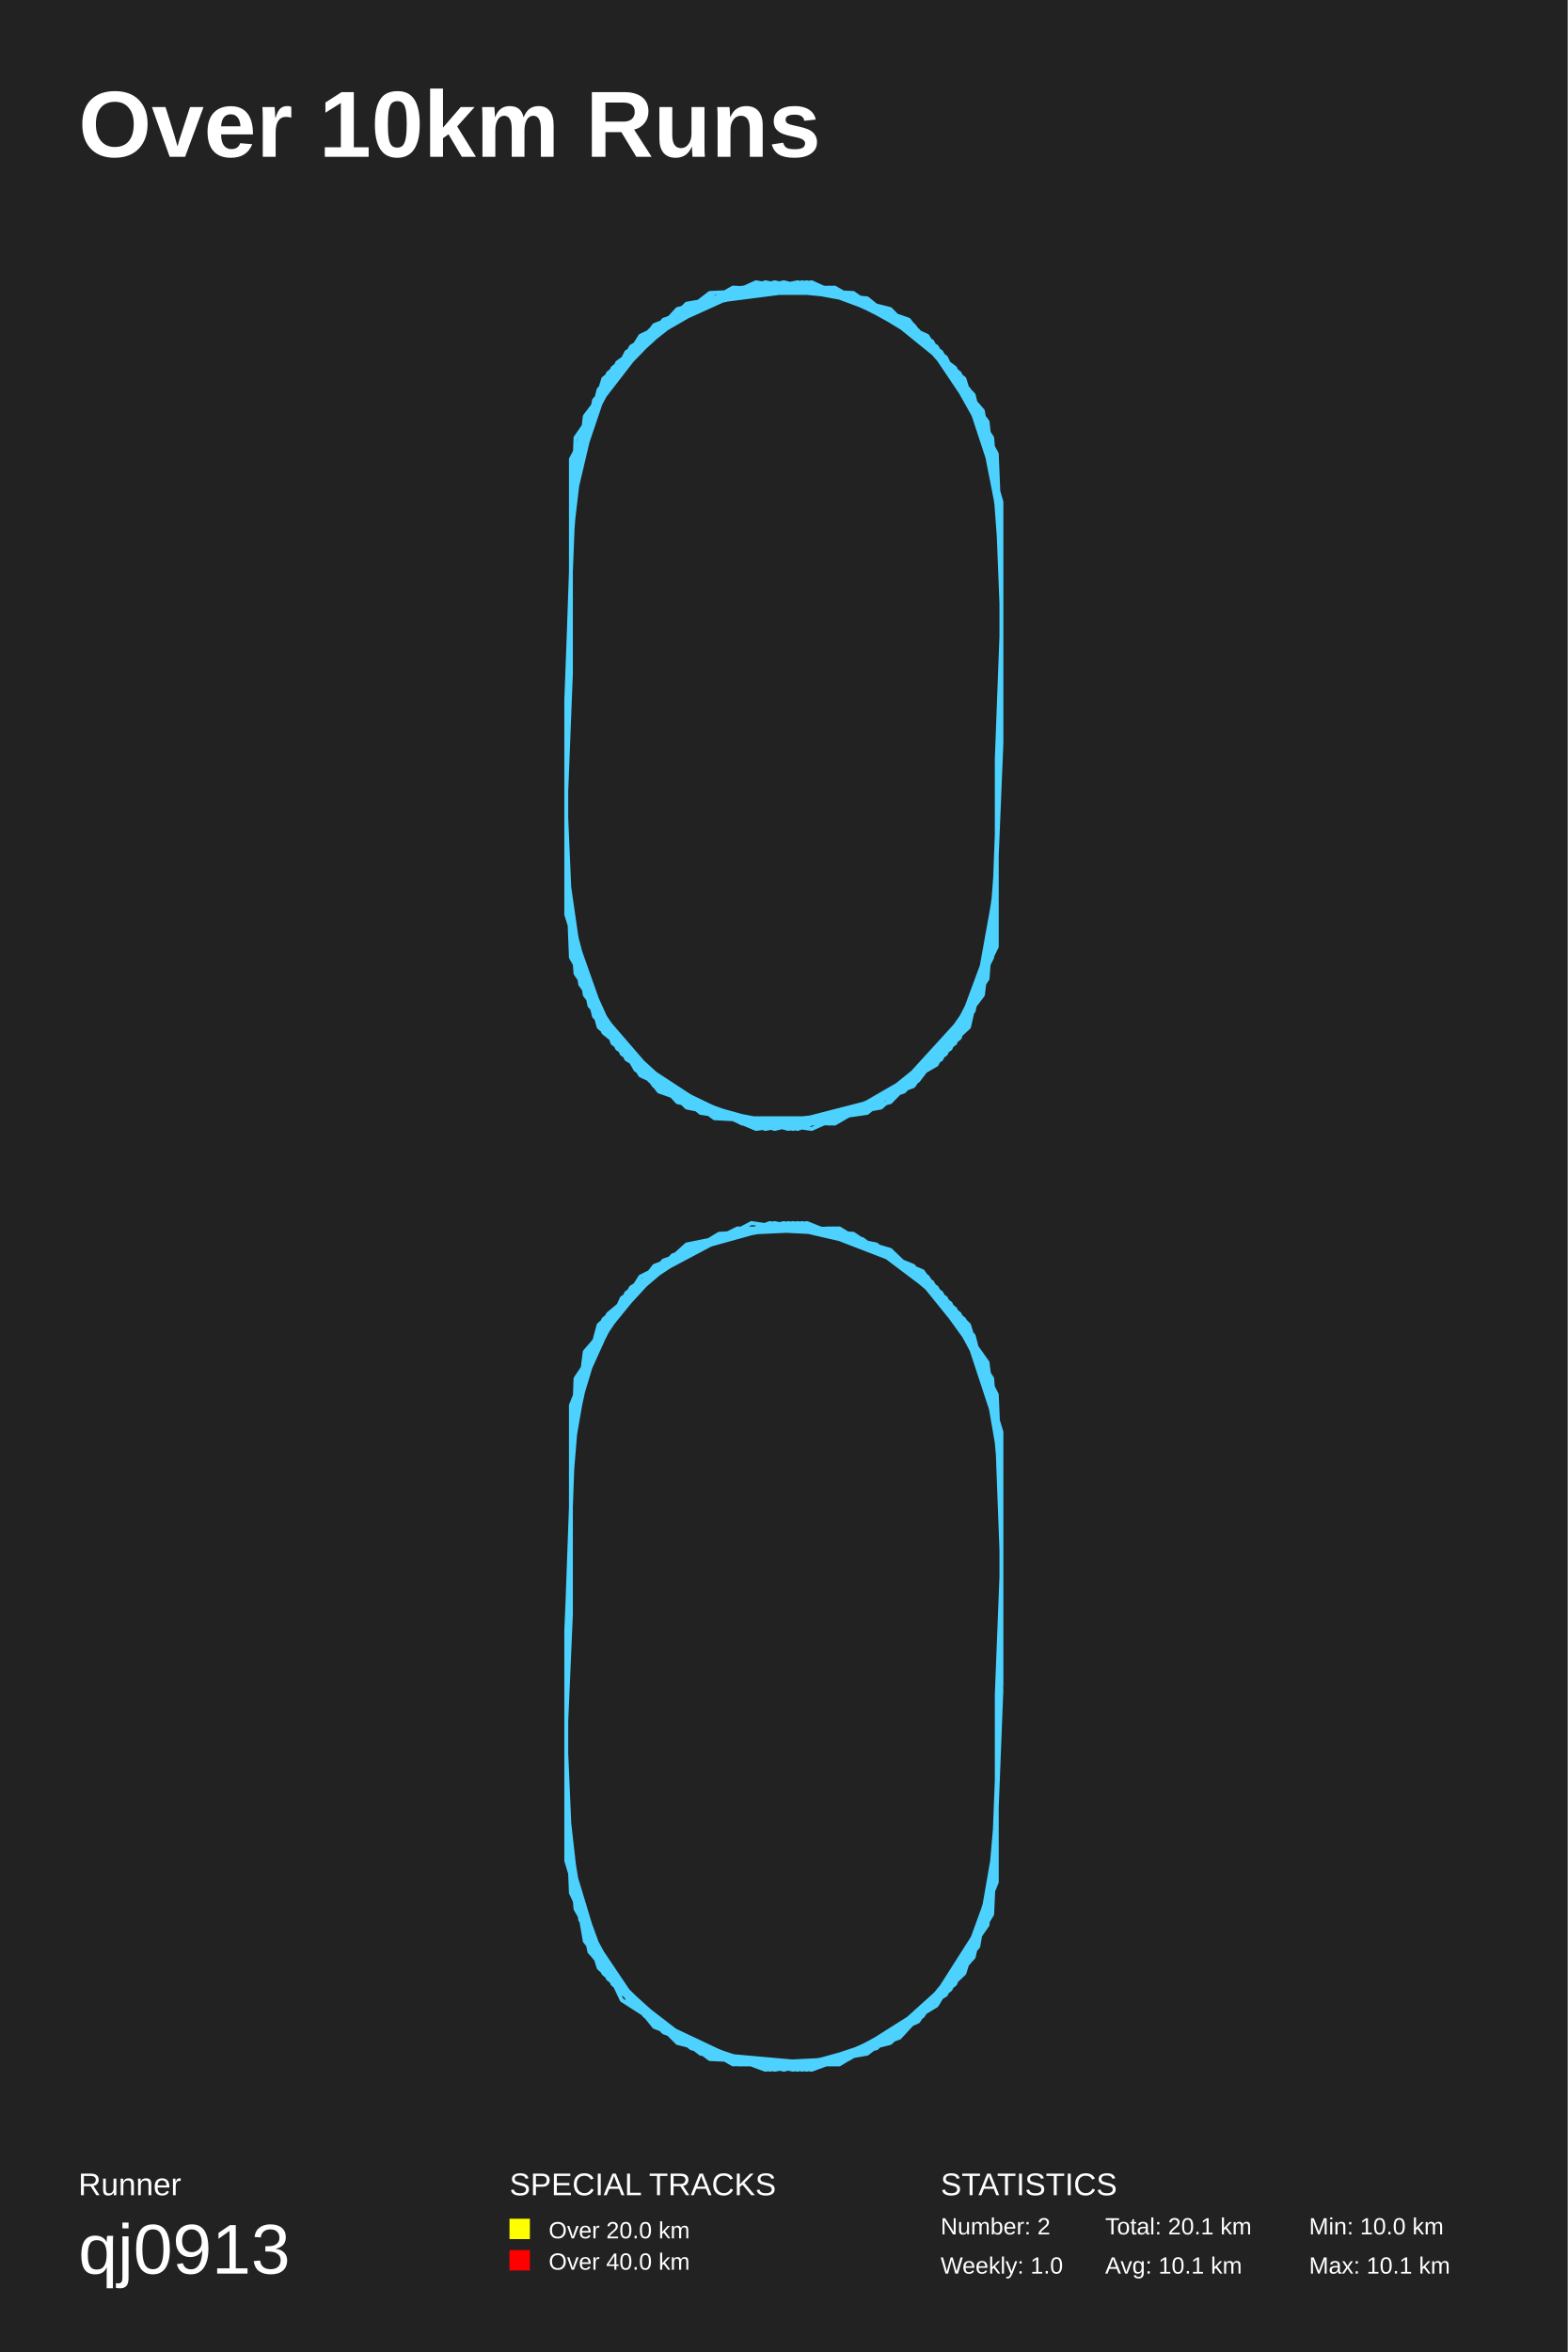
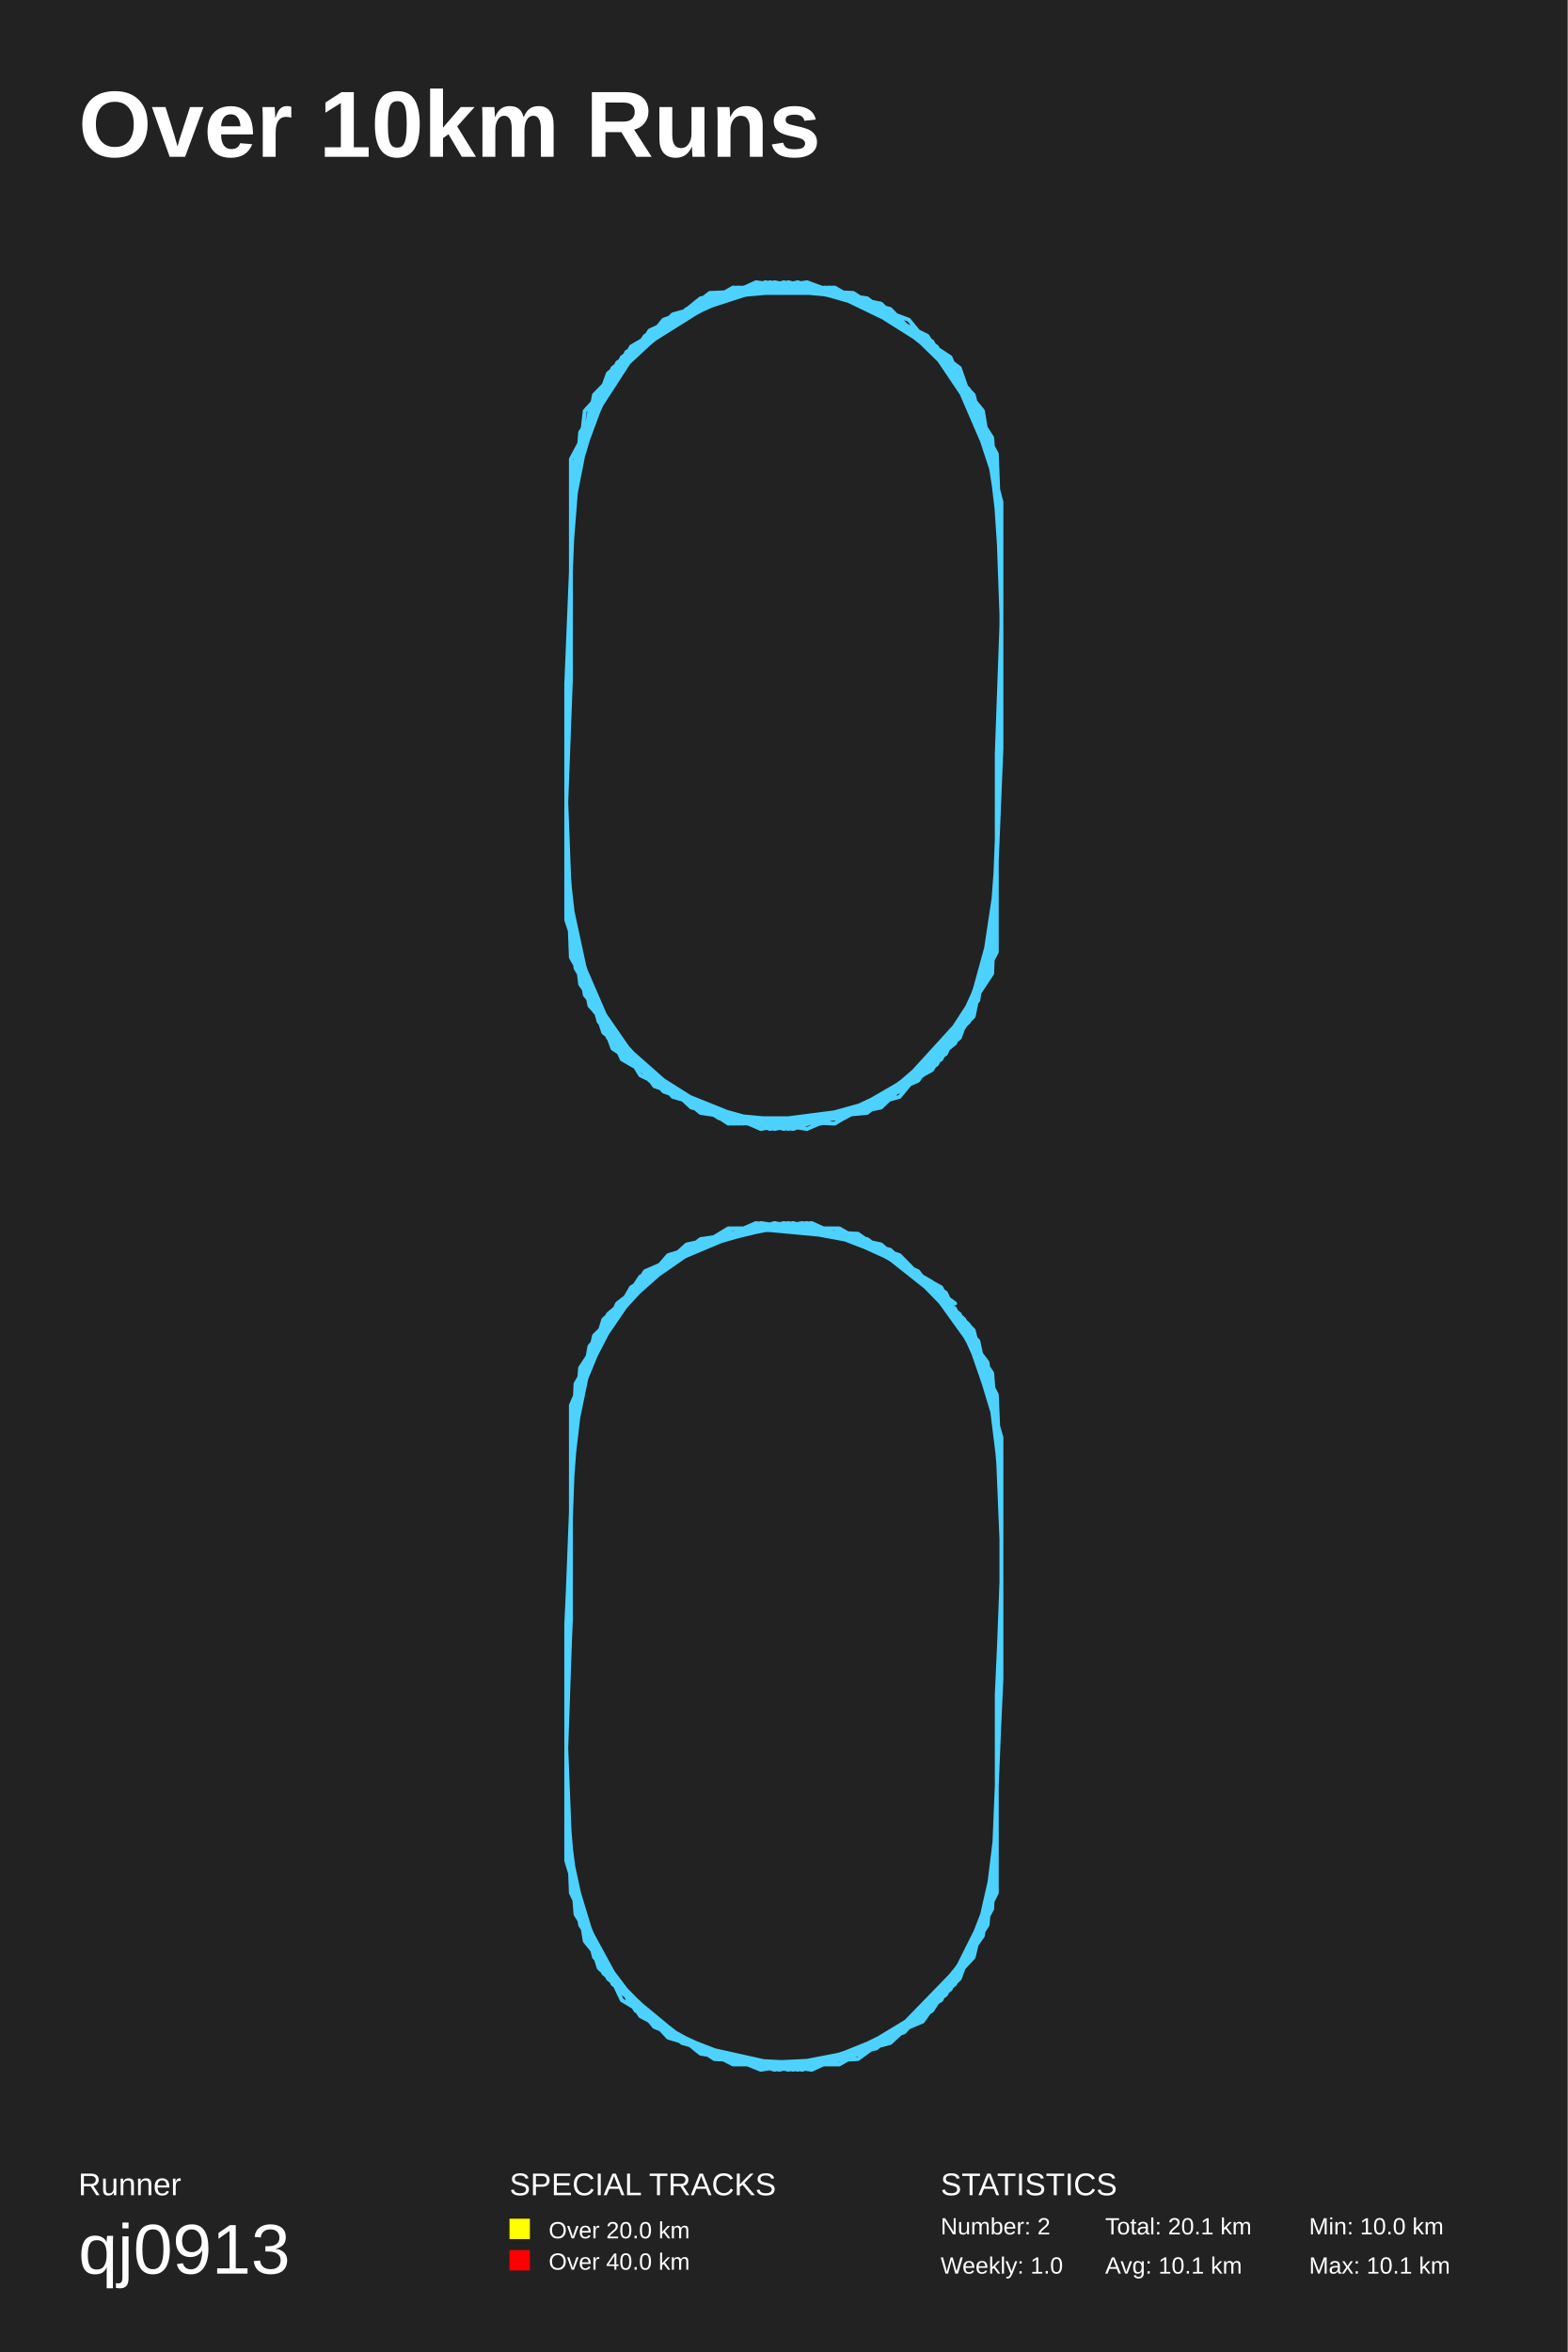
<svg xmlns="http://www.w3.org/2000/svg" baseProfile="full" height="300mm" version="1.1" viewBox="0,0,200,300" width="200mm">
  <defs />
  <rect fill="#222222" height="300" width="200" x="0" y="0" />
  <text fill="#FFFFFF" style="font-size:12px; font-family:Arial; font-weight:bold;" x="10" y="20">Over 10km Runs</text>
  <text fill="#FFFFFF" style="font-size:4px; font-family:Arial" x="10" y="280">Runner</text>
  <text fill="#FFFFFF" style="font-size:9px; font-family:Arial" x="10" y="290">qj0913</text>
  <text fill="#FFFFFF" style="font-size:4px; font-family:Arial" x="65" y="280">SPECIAL TRACKS</text>
  <rect fill="yellow" height="2.6" width="2.6" x="65" y="283" />
  <text fill="#FFFFFF" style="font-size:3px; font-family:Arial" x="70" y="285.5">Over 20.0 km</text>
  <rect fill="red" height="2.6" width="2.6" x="65" y="287" />
  <text fill="#FFFFFF" style="font-size:3px; font-family:Arial" x="70" y="289.5">Over 40.0 km</text>
  <text fill="#FFFFFF" style="font-size:4px; font-family:Arial" x="120" y="280">STATISTICS</text>
  <text fill="#FFFFFF" style="font-size:3px; font-family:Arial" x="120" y="285">Number: 2</text>
  <text fill="#FFFFFF" style="font-size:3px; font-family:Arial" x="120" y="290">Weekly: 1.0</text>
  <text fill="#FFFFFF" style="font-size:3px; font-family:Arial" x="141" y="285">Total: 20.1 km</text>
  <text fill="#FFFFFF" style="font-size:3px; font-family:Arial" x="141" y="290">Avg: 10.1 km</text>
  <text fill="#FFFFFF" style="font-size:3px; font-family:Arial" x="167" y="285">Min: 10.0 km</text>
  <text fill="#FFFFFF" style="font-size:3px; font-family:Arial" x="167" y="290">Max: 10.1 km</text>
-   <polyline fill="none" opacity="1" points="82.873,137.848 97.638,144.0 113.583,139.899 124.804,127.595 127.166,113.241 127.166,99.57 127.757,85.899 127.757,69.494 126.576,55.823 118.308,43.519 106.496,36.684 91.141,37.367 78.149,46.937 72.834,62.658 72.834,77.013 72.243,92.051 72.243,107.089 72.834,122.127 81.102,136.481 94.685,143.316 110.04,141.949 121.851,133.063 127.166,120.076 127.166,105.038 127.757,91.367 127.757,77.013 127.166,61.975 123.623,49.671 113.583,39.418 100,36.0 85.826,40.101 76.377,49.671 72.834,63.342 72.834,77.013 72.243,90.684 72.243,104.355 72.834,118.025 78.149,133.063 91.141,142.633 104.134,143.316 117.127,137.848 125.395,126.912 127.166,111.874 127.166,96.836 127.757,82.481 127.757,67.443 125.395,53.089 115.945,40.785 101.772,36.0 87.007,39.418 76.377,49.671 72.834,64.709 72.834,79.747 72.243,93.418 72.243,109.823 74.015,125.544 83.464,138.532 96.457,144.0 110.04,141.949 120.67,134.43 127.166,120.076 127.166,105.722 127.757,90.684 127.757,76.329 127.166,60.608 122.442,47.62 110.63,38.051 95.866,36.684 82.873,42.152 74.605,53.772 72.834,68.81 72.834,83.848 72.243,99.57 72.243,114.608 76.377,130.329 87.598,140.582 100.591,144.0 113.583,140.582 123.623,130.329 127.166,115.291 127.166,101.62 127.757,86.582 127.757,72.228 127.166,57.874 120.079,44.886 108.268,37.367 92.913,37.367 79.921,44.886 73.424,57.874 72.834,72.912 72.243,90 72.243,104.355 72.834,120.076 78.739,133.747 92.323,142.633 105.906,143.316 120.079,135.114 126.576,122.127 127.166,106.405 127.757,91.367 127.757,76.329 127.166,60.608 121.851,46.937 110.04,38.051 95.866,36.684 82.283,42.835 74.015,55.139 72.834,68.81 72.834,84.532 72.243,100.253 72.243,115.975 76.377,131.013 89.37,141.949 103.543,144.0 115.945,138.532 124.804,127.595 127.166,111.874 127.166,97.519 127.757,81.798 127.757,67.443 125.395,52.405 115.355,40.785 101.772,36.0 88.189,38.734 76.377,49.671 72.834,63.342 72.834,77.696 72.243,92.734 72.243,108.456 73.424,123.494 81.692,137.165 96.457,144.0 110.63,141.949 122.442,132.38 127.166,117.342 127.166,101.62 127.757,86.582 127.757,72.228 126.576,56.506 119.489,44.203 105.906,36.684 91.141,37.367 78.739,46.253 72.834,60.608 72.834,75.646 72.243,91.367 72.243,105.722 72.834,120.076 79.33,134.43 92.323,142.633 106.496,143.316 119.489,135.798 126.576,122.127 127.166,107.089 127.757,92.051 127.757,77.013 127.166,61.975 123.032,48.304 111.221,38.734 97.638,36.0 83.464,41.468 74.605,53.089 72.834,68.127 72.834,83.165 72.243,98.203 72.243,113.241 75.196,127.595 85.826,139.899 100.591,144.0 115.355,139.215 124.213,128.962 127.166,112.557 127.166,96.836 127.757,82.481 127.757,67.443 124.804,52.405 115.945,40.785 102.362,36.0 87.598,39.418 76.377,49.671 72.834,64.709 72.834,79.747 72.243,95.469 72.243,110.507 74.015,125.544 82.873,137.848 95.866,143.316 109.449,141.949 121.851,133.063 127.166,119.393 127.166,104.355 127.757,89.317 127.757,74.279 127.166,59.241 120.67,45.57 108.859,37.367 94.685,36.684 81.692,42.835 74.015,55.139 72.834,70.177 72.834,84.532 72.243,100.253 72.243,115.291 75.787,129.646 87.598,141.266 101.181,144.0 115.355,139.215 125.395,126.912 127.166,112.557 127.166,96.836 127.757,81.114 127.757,65.393 124.213,50.355 113.583,39.418 100,36.0 86.417,39.418 75.787,51.038 72.834,66.076 72.834,81.798 72.243,96.836 72.243,111.19 74.605,126.912 84.055,139.215 97.638,144.0 112.402,141.266 123.623,131.013 127.166,115.291 127.166,98.886 127.757,84.532 127.757,68.81 125.395,52.405 115.945,41.468 102.953,36.0 88.189,38.734 77.558,47.62 72.834,63.342 72.834,78.38 72.243,92.734 72.243,108.456 73.424,124.177 82.283,137.165 95.275,143.316 109.449,141.949 121.261,133.747 127.166,120.076 127.166,103.671 127.757,88.633 127.757,73.595 127.166,58.557 120.079,44.886 107.677,37.367 93.504,36.684 80.511,44.203 72.834,58.557 72.834,73.595 72.243,89.317 72.243,105.038 72.834,121.443 79.921,135.114 92.913,142.633 107.677,142.633 120.079,135.114 127.166,120.76 127.166,103.671 127.757,88.633 127.757,72.228 126.576,56.506 118.308,42.835 104.725,36.684 88.779,38.734 76.968,48.304 72.834,61.975 72.834,77.696 72.243,92.734 72.243,108.456 73.424,123.494 81.692,137.165 95.275,143.316 110.04,141.949 121.261,133.747 127.166,120.076 127.166,104.355 127.757,88.633 127.757,72.912 126.576,57.19 118.898,43.519 105.315,36.684 90.551,37.367 78.149,46.937 72.834,61.291 72.834,75.646 72.243,90.684 72.243,106.405 72.834,122.127 81.102,136.481 95.275,143.316 110.04,141.949 121.851,132.38 127.166,118.025 127.166,102.988 127.757,86.582 127.757,69.494 125.985,53.772 116.536,41.468 101.772,36.0 87.007,39.418 76.377,50.355 72.834,65.393 72.834,81.798 72.243,96.836 72.243,112.557 75.196,128.279 86.417,140.582 101.772,144.0 116.536,138.532 125.985,124.861 127.166,109.139 127.757,93.418 127.757,76.329 127.166,61.975 122.442,47.62 111.221,38.734 96.457,36.0 82.873,42.152 73.424,55.823 72.834,70.861 72.834,85.899 72.243,100.937 72.243,116.658 76.968,131.696 88.779,141.266 103.543,144.0 117.127,137.848 125.985,124.861 127.166,109.139 127.757,94.785 127.757,79.063 127.757,64.025 123.623,49.671 113.583,39.418 98.819,36.0 84.645,40.785 74.605,53.772 72.834,68.127 72.834,83.165 72.243,98.203 72.243,113.241 75.196,128.279 85.236,139.215 98.819,144.0 113.583,140.582 124.213,128.962 127.166,115.291 127.166,99.57 127.757,83.848 127.757,68.127 125.395,53.089 117.127,42.152 103.543,36.0 87.598,38.734 76.377,49.671 72.834,65.393 72.834,80.431 72.243,95.469 72.243,110.507 74.605,126.912 84.055,139.215 98.819,144.0 113.583,140.582 123.623,130.329 127.166,115.975 127.166,100.937 127.757,85.899 127.757,69.494 125.985,55.139 117.717,42.835 105.315,36.684 89.96,38.051 76.968,48.304 72.834,63.342 72.834,79.063 72.243,94.785 72.243,111.874" stroke="#4DD2FF" stroke-dasharray="none" stroke-linecap="round" stroke-linejoin="round" stroke-width="0.5" />
-   <polyline fill="none" opacity="1" points="127.166,178.557 120.67,165.57 108.859,157.367 95.275,156.684 81.692,162.835 74.015,175.139 72.834,189.494 72.834,201.114 72.243,213.418 72.243,227.772 73.424,242.81 80.511,255.798 93.504,263.316 107.087,262.633 119.489,255.798 125.985,244.861 127.166,230.507 127.166,216.152 127.757,201.798 127.757,187.443 125.395,173.772 116.536,161.468 102.953,156.0 88.189,158.734 77.558,167.62 72.834,181.291 72.834,196.329 72.243,210.684 72.243,225.038 72.834,239.393 77.558,251.696 88.189,261.266 101.181,264.0 112.993,260.582 123.032,251.013 127.166,238.025 127.166,223.671 127.757,209.317 127.757,195.646 127.166,181.975 122.442,167.62 112.993,159.418 98.228,156.0 84.645,160.785 74.605,172.405 72.834,186.076 72.834,199.747 72.243,213.418 72.243,227.089 72.834,241.443 78.739,253.747 89.37,261.949 101.772,264.0 114.174,259.899 123.032,251.013 127.166,238.025 127.166,224.355 127.757,210 127.757,197.013 127.757,182.658 123.032,168.987 113.583,159.418 101.772,156.0 87.598,158.734 76.968,168.987 72.834,181.291 72.834,195.646 72.243,208.633 72.243,221.62 72.243,235.291 75.787,249.646 84.055,258.532 97.638,264.0 110.63,261.949 121.261,253.747 127.166,240.076 127.166,225.722 127.757,210.684 127.757,197.013 127.757,182.658 123.623,168.987 113.583,159.418 100,156.0 87.598,159.418 76.377,168.987 72.834,182.658 72.834,197.013 72.243,210 72.243,223.671 72.834,237.342 76.968,251.013 86.417,260.582 100,264.0 113.583,260.582 123.032,251.696 127.166,238.025 127.166,225.038 127.757,212.051 127.757,197.696 127.757,184.025 123.623,169.671 114.174,160.101 101.181,156.0 87.598,158.734 76.968,168.304 72.834,179.924 72.834,194.279 72.243,208.633 72.243,222.988 72.243,237.342 76.377,251.013 86.417,259.899 98.819,264.0 110.63,261.949 121.261,253.747 126.576,242.127 127.166,227.772 127.757,214.785 127.757,201.798 127.757,188.127 125.985,173.772 117.717,162.152 104.725,156.684 91.732,157.367 80.511,164.203 73.424,176.506 72.834,189.494 72.834,203.165 72.243,216.836 72.243,230.507 73.424,243.494 80.511,255.798 92.323,262.633 106.496,263.316 118.308,256.481 125.985,245.544 127.166,232.557 127.166,218.886 127.757,204.532 127.757,190.861 126.576,176.506 118.898,163.519 107.677,157.367 94.094,156.684 81.692,162.835 73.424,176.506 72.834,190.177 72.834,203.848 72.243,218.886 72.243,231.874 74.605,246.228 82.283,257.165 94.094,263.316 107.087,263.316 118.308,256.481 125.985,244.861 127.166,232.557 127.166,218.886 127.757,205.215 127.757,191.544 127.166,177.874 121.261,166.253 111.221,158.734 98.819,156.0 86.417,160.101 76.377,168.987 72.834,181.975 72.834,194.279 72.243,207.95 72.243,221.62 72.243,235.291 75.196,248.279 83.464,258.532 95.866,263.316 108.268,262.633 119.489,255.798 126.576,244.177 127.166,231.19 127.166,217.519 127.757,204.532 127.757,190.861 126.576,177.19 120.079,164.886 108.859,157.367 95.866,156.684 83.464,161.468 74.605,173.089 72.834,186.076 72.834,199.747 72.243,213.418 72.243,226.405 72.834,240.76 78.149,253.063 88.189,261.266 101.181,264.0 113.583,259.899 123.623,250.329 127.166,238.025 127.166,223.671 127.757,210.684 127.757,197.013 127.757,182.658 123.623,168.987 112.993,159.418 100.591,156.0 85.826,160.101 75.787,171.038 72.834,183.342 72.834,197.696 72.243,212.734 72.243,227.089 72.834,241.443 79.33,255.114 89.96,261.949 103.543,264.0 114.764,259.899 124.213,249.646 127.166,236.658 127.166,222.988 127.757,209.317 127.757,196.329 127.757,182.658 123.623,168.987 114.174,160.101 102.362,156.0 88.189,158.734 77.558,167.62 72.834,179.241 72.834,192.228 72.834,205.899 72.243,219.57 72.243,233.924 74.605,247.595 82.283,257.165 95.275,263.316 108.268,262.633 119.489,255.798 126.576,244.177 127.166,230.507 127.166,216.836 127.757,201.798 127.757,188.81 125.985,174.456 118.308,162.835 105.906,156.684 92.323,157.367 79.921,164.886 73.424,177.874 72.834,191.544 72.834,205.899 72.243,219.57 72.243,234.608 75.196,248.962 84.645,259.215 97.638,264.0 110.63,261.949 121.851,253.063 127.166,240.076 127.166,226.405 127.757,212.051 127.757,197.696 127.166,181.975 123.032,168.304 112.402,159.418 100,156.0 87.007,159.418 76.968,168.987 72.834,182.658 72.834,197.013 72.243,210.684 72.243,224.355 72.834,238.709 77.558,251.696 88.189,261.266 102.362,264.0 114.764,259.899 124.804,248.279 127.166,234.608 127.166,220.937 127.757,206.582 127.757,192.228 127.166,177.874 119.489,164.203 107.087,156.684 92.323,157.367 79.921,164.886 73.424,177.874 72.834,191.544 72.834,204.532 72.243,219.57 72.243,233.924 75.196,248.279 84.645,259.215 98.228,264.0 111.811,261.266 122.442,251.696 127.166,238.709 127.166,225.038 127.757,210 127.757,195.646 127.166,181.291 122.442,167.62 111.811,158.734 98.228,156.0 84.645,160.785 75.196,172.405 72.834,186.076 72.834,200.431 72.243,214.785 72.243,229.139 74.015,244.861 82.283,257.165 94.094,263.316 107.677,262.633 120.67,254.43 126.576,242.127 127.166,227.089 127.757,213.418 127.757,197.696 127.757,184.025 124.213,170.355 113.583,159.418 100,156.0 85.826,160.101 75.787,171.038 72.834,184.709 72.834,198.38 72.243,212.734 72.243,227.089 72.834,241.443 78.739,253.747 90.551,262.633 104.725,263.316 117.127,257.848 125.985,244.861 127.166,231.19 127.166,216.152 127.757,201.114 127.757,185.393 124.804,172.405 115.945,161.468 101.772,156.0 87.598,158.734 76.968,168.304 72.834,181.975 72.834,195.646 72.243,210 72.243,224.355 72.834,238.025 76.968,251.696 88.189,261.266 102.953,264.0 115.945,258.532 124.804,247.595 127.166,233.924 127.166,219.57 127.757,205.215 127.757,190.861 126.576,175.823 118.308,162.835 106.496,156.684 91.732,157.367 79.33,165.57 72.834,179.924 72.834,194.962 72.243,208.633 72.243,222.988 72.243,236.658 76.377,250.329 87.007,260.582 100,264.0 112.402,260.582 123.032,251.013 127.166,238.025 127.166,223.671 127.757,208.633 127.757,194.279 127.166,179.924 121.851,166.937 110.04,158.051 95.866,156.0 81.692,163.519 73.424,175.823 72.834,192.228 72.243,208.633 72.243,223.671 72.834,239.393 77.558,252.38 89.96,261.949 105.315,263.316 117.717,257.165 125.985,244.177 127.166,230.507 127.757,215.469" stroke="#4DD2FF" stroke-dasharray="none" stroke-linecap="round" stroke-linejoin="round" stroke-width="0.5" />
+   <polyline fill="none" opacity="1" points="95.275,143.316 111.221,141.266 123.032,131.013 127.166,116.658 127.166,102.304 127.757,87.95 127.757,73.595 127.166,58.557 120.67,45.57 108.859,37.367 94.685,36.684 79.921,44.886 72.834,59.924 72.834,72.912 72.243,89.317 72.243,104.355 72.834,119.393 78.149,133.747 91.732,142.633 106.496,143.316 120.079,135.114 126.576,122.127 127.166,107.772 127.757,93.418 127.757,79.747 127.757,64.709 124.804,51.722 115.945,40.785 102.953,36.0 88.779,38.734 77.558,47.62 72.834,60.608 72.834,74.279 72.243,87.95 72.243,102.304 72.243,115.291 76.377,130.329 88.189,141.266 101.181,144.0 114.764,139.215 124.213,129.646 127.166,114.608 127.166,100.253 127.757,85.215 127.757,70.861 126.576,55.823 118.308,42.835 104.725,36.684 89.96,38.051 78.149,47.62 72.834,61.975 72.834,76.329 72.243,90.684 72.243,107.089 72.834,122.127 80.511,135.798 94.094,143.316 107.677,142.633 118.898,136.481 126.576,123.494 127.166,108.456 127.757,93.418 127.757,79.063 127.757,64.025 124.213,50.355 113.583,39.418 98.228,36.0 85.236,40.785 75.787,51.038 72.834,66.076 72.834,81.114 72.243,96.836 72.243,111.874 74.605,126.912 84.645,139.215 98.228,144.0 111.811,141.266 121.851,133.063 127.166,118.709 127.166,104.355 127.757,90 127.757,74.962 127.166,60.608 122.442,46.937 110.63,38.051 95.866,36.684 82.283,42.835 74.015,55.139 72.834,70.861 72.834,86.582 72.243,101.62 72.243,116.658 76.968,131.013 89.37,141.949 102.953,144.0 117.127,137.848 125.985,124.861 127.166,109.139 127.757,94.101 127.757,79.063 127.757,64.025 123.623,49.671 112.402,38.734 98.819,36.0 84.645,40.785 75.196,52.405 72.834,66.076 72.834,81.798 72.243,96.836 72.243,112.557 75.196,128.279 85.826,139.899 100.591,144.0 113.583,139.899 123.623,130.329 127.166,115.291 127.166,100.253 127.757,85.215 127.757,70.177 125.985,55.139 118.308,42.835 104.725,36.684 89.96,38.051 78.149,46.937 72.834,60.608 72.834,74.962 72.243,90 72.243,105.038 72.834,120.76 79.33,135.114 93.504,143.316 107.677,142.633 120.67,134.43 127.166,120.076 127.166,104.355 127.757,90 127.757,74.962 127.166,59.924 121.261,45.57 108.859,37.367 94.094,36.684 80.511,44.203 73.424,57.874 72.834,72.912 72.243,87.95 72.243,102.988 72.243,117.342 76.968,131.696 89.37,141.949 104.134,143.316 117.127,137.848 125.985,124.861 127.166,109.823 127.757,95.469 127.757,79.747 127.757,64.709 124.213,50.355 113.583,39.418 100.591,36.0 85.826,40.101 75.787,50.355 72.834,65.393 72.834,79.747 72.243,95.469 72.243,110.507 74.015,124.861 82.873,137.848 97.047,144.0 112.402,141.266 123.032,131.013 127.166,115.975 127.166,100.937 127.757,85.899 127.757,70.177 125.985,55.139 117.717,42.835 105.315,36.684 89.96,38.051 78.149,46.937 72.834,61.291 72.834,77.013 72.243,92.734 72.243,107.089 73.424,122.81 80.511,135.798 92.913,142.633 107.087,142.633 120.079,135.114 126.576,122.127 127.166,107.089 127.757,92.734 127.757,78.38 127.166,61.975 122.442,47.62 111.221,38.734 97.638,36.0 84.645,40.785 75.196,52.405 72.834,66.76 72.834,81.798 72.243,96.836 72.243,111.874 74.605,126.912 84.645,139.215 98.819,144.0 112.402,141.266 124.213,129.646 127.166,115.291 127.166,99.57 127.757,84.532 127.757,68.127 125.395,53.089 115.945,40.785 102.953,36.0 89.37,38.051 77.558,47.62 72.834,63.342 72.834,78.38 72.243,93.418 72.243,109.139 73.424,123.494 81.692,137.165 94.685,143.316 109.449,141.949 121.851,133.063 127.166,118.709 127.166,101.62 127.757,87.266 127.757,71.544 126.576,55.823 118.308,42.835 105.906,36.684 91.141,37.367 79.33,45.57 72.834,59.924 72.834,75.646 72.243,90 72.243,105.038 72.834,120.76 79.921,135.114 92.323,142.633 107.087,142.633 118.898,135.798 126.576,124.177 127.166,107.089 127.757,91.367 127.757,76.329 127.166,61.291 121.851,46.937 110.63,38.051 96.457,36.0 82.873,42.152 74.015,55.823 72.834,70.861 72.834,86.582 72.243,102.304 72.834,118.025 77.558,132.38 89.96,141.949 104.725,143.316 117.717,137.165 126.576,123.494 127.166,107.089 127.757,91.367 127.757,75.646 127.166,59.241 120.67,45.57 107.677,37.367 92.323,37.367 78.739,46.253 72.834,59.924 72.834,74.279 72.243,90 72.243,105.722 72.834,120.76 79.33,134.43 92.913,143.316 107.087,142.633 119.489,135.798 126.576,122.81 127.166,107.772 127.757,91.367 127.757,76.329 127.166,60.608 120.67,45.57 108.859,37.367 93.504,36.684 80.511,44.203 72.834,58.557 72.834,72.912 72.243,87.266 72.243,102.988 72.834,119.393 79.33,134.43 92.323,142.633 107.087,142.633 120.079,135.114 127.166,121.443 127.166,105.722 127.757,90 127.757,74.279 126.576,56.506 118.898,43.519 104.725,36.684 89.96,38.051 77.558,47.62 72.834,62.658 72.834,78.38 72.243,93.418 72.243,109.139 74.015,124.861 83.464,138.532 98.819,144.0 113.583,139.899 124.804,127.595 127.166,111.874 127.166,96.152 127.757,79.747 127.757,64.025 124.213,50.355 114.174,40.101 100,36.0 85.236,40.785 74.605,52.405 72.834,67.443 72.834,83.165 72.243,98.203 72.243,112.557 75.787,128.962 85.826,139.899 100,144.0 114.764,139.899 124.804,127.595 127.166,111.874 127.166,97.519 127.757,81.798 127.757,66.76 125.395,52.405 115.945,40.785 101.772,36.0 87.598,39.418 75.787,50.355 72.834,65.393 72.834,80.431 72.243,95.469 72.243,110.507 74.015,125.544 82.873,137.848 96.457,143.316 111.221,141.266 122.442,131.696 127.166,118.025 127.166,102.988 127.757,87.266 127.757,71.544 126.576,56.506 119.489,44.203 106.496,36.684 90.551,37.367 78.149,46.937 72.834,61.975 72.834,77.013 72.243,92.734 72.243,107.772 73.424,123.494 81.692,137.165 95.866,143.316 110.63,141.949 122.442,132.38 127.166,119.393 127.166,102.988 127.757,88.633 127.757,72.912 127.166,57.874 120.079,44.886 108.268,37.367 92.913,37.367 78.739,46.253 72.834,60.608 72.834,76.329 72.243,91.367 72.243,108.456" stroke="#4DD2FF" stroke-dasharray="none" stroke-linecap="round" stroke-linejoin="round" stroke-width="0.5" />
+   <polyline fill="none" opacity="1" points="121.851,166.253 110.63,158.051 95.866,156.684 82.873,162.152 74.605,173.772 72.834,188.81 72.834,201.798 72.243,212.051 72.243,227.089 72.834,241.443 79.33,255.114 91.732,262.633 105.906,263.316 118.898,256.481 125.985,245.544 127.166,231.874 127.166,217.519 127.757,203.165 127.757,188.81 125.985,174.456 117.127,162.152 103.543,156.0 89.37,158.051 78.739,166.253 72.834,179.924 72.834,194.962 72.243,209.317 72.243,222.988 72.243,237.342 76.377,251.013 87.007,260.582 99.409,264.0 111.811,261.266 122.442,252.38 127.166,239.393 127.166,225.038 127.757,210.684 127.757,197.013 127.757,183.342 123.623,168.987 113.583,159.418 100,156.0 85.826,160.101 75.787,171.038 72.834,185.393 72.834,198.38 72.243,212.051 72.243,225.722 72.834,240.076 78.149,253.063 88.779,261.266 100.591,264.0 113.583,260.582 122.442,252.38 127.166,239.393 127.166,225.722 127.757,211.367 127.757,198.38 127.757,184.025 124.213,169.671 114.764,160.101 102.362,156.0 88.189,158.734 77.558,167.62 72.834,179.924 72.834,194.279 72.243,207.266 72.243,220.253 72.243,233.924 75.196,247.595 83.464,258.532 95.866,263.316 109.449,262.633 120.67,254.43 127.166,241.443 127.166,227.089 127.757,212.051 127.757,197.696 127.757,184.025 124.213,170.355 114.764,160.101 101.181,156.0 88.779,158.734 77.558,167.62 72.834,180.608 72.834,194.962 72.243,208.633 72.243,221.62 72.243,235.975 76.377,250.329 85.826,259.899 98.819,264.0 111.811,261.266 121.851,253.063 127.166,240.076 127.166,227.089 127.757,214.101 127.757,199.063 127.757,185.393 124.804,171.038 114.764,160.785 102.362,156.0 88.189,158.734 77.558,168.304 72.834,179.241 72.834,192.912 72.243,207.95 72.243,221.62 72.243,235.975 75.787,249.646 85.236,259.215 97.047,264.0 109.449,261.949 120.67,254.43 126.576,243.494 127.166,230.507 127.166,216.152 127.757,203.165 127.757,189.494 126.576,175.139 118.898,163.519 106.496,156.684 93.504,156.684 81.692,162.835 74.015,174.456 72.834,188.127 72.834,201.798 72.243,214.785 72.243,228.456 73.424,242.81 80.511,255.798 91.141,262.633 104.725,263.316 117.717,257.848 125.395,246.912 127.166,234.608 127.166,220.253 127.757,206.582 127.757,191.544 127.166,177.874 120.079,164.886 109.449,157.367 95.275,156.684 82.873,162.152 74.015,175.139 72.834,189.494 72.834,203.165 72.243,218.203 72.243,231.19 74.015,244.861 81.102,256.481 92.323,262.633 105.315,263.316 117.717,257.165 125.985,245.544 127.166,233.241 127.166,220.253 127.757,206.582 127.757,192.912 127.166,179.241 121.851,166.937 112.402,158.734 100,156.0 87.598,159.418 77.558,168.304 72.834,180.608 72.834,193.595 72.834,206.582 72.243,220.253 72.243,233.924 74.605,246.912 82.873,257.848 94.685,263.316 107.677,262.633 118.898,256.481 125.985,244.861 127.166,231.874 127.166,218.203 127.757,205.215 127.757,191.544 127.166,177.874 120.67,165.57 110.63,158.051 97.047,156.0 84.645,160.785 75.196,171.722 72.834,185.393 72.834,198.38 72.243,212.734 72.243,225.722 72.834,240.076 77.558,251.696 87.007,260.582 99.409,264.0 111.811,261.266 121.851,253.063 127.166,240.76 127.166,225.722 127.757,212.734 127.757,199.063 127.757,184.709 124.213,170.355 114.174,160.101 101.181,156.0 87.007,159.418 76.968,168.304 72.834,182.658 72.834,197.013 72.243,212.051 72.243,226.405 72.834,240.76 78.739,253.747 88.779,261.266 101.772,264.0 114.174,259.899 124.213,249.646 127.166,237.342 127.166,223.671 127.757,210.684 127.757,197.013 127.757,184.025 124.213,170.355 115.355,160.785 102.953,156.0 90.551,158.051 78.739,166.253 73.424,177.874 72.834,190.177 72.834,204.532 72.243,218.886 72.243,233.241 74.015,245.544 81.692,257.165 93.504,263.316 107.087,263.316 118.898,256.481 125.985,244.861 127.166,231.874 127.166,217.519 127.757,203.848 127.757,189.494 125.985,175.139 118.898,163.519 107.087,156.684 92.913,156.684 80.511,164.203 73.424,176.506 72.834,190.177 72.834,204.532 72.243,218.203 72.243,233.241 74.605,246.912 83.464,258.532 97.047,264.0 110.04,261.949 121.261,253.747 127.166,240.76 127.166,227.089 127.757,213.418 127.757,199.063 127.757,183.342 123.623,169.671 113.583,159.418 100.591,156.0 87.598,158.734 76.968,168.304 72.834,181.975 72.834,196.329 72.243,210 72.243,223.671 72.834,238.025 76.377,251.013 87.007,260.582 101.181,264.0 113.583,259.899 124.213,248.962 127.166,235.975 127.166,221.62 127.757,207.95 127.757,193.595 127.166,179.241 120.67,164.886 108.859,157.367 93.504,156.684 80.511,164.203 73.424,177.19 72.834,190.861 72.834,204.532 72.243,218.886 72.243,233.241 74.605,247.595 83.464,258.532 97.047,264.0 111.221,261.266 121.851,253.063 127.166,239.393 127.166,225.722 127.757,210.684 127.757,196.329 127.166,181.975 123.032,168.304 112.402,158.734 98.819,156.0 85.236,160.101 75.196,171.722 72.834,185.393 72.834,199.747 72.243,214.785 72.243,229.139 73.424,244.177 81.102,256.481 93.504,263.316 107.677,262.633 120.079,255.114 126.576,242.127 127.166,227.772 127.757,213.418 127.757,199.063 127.757,184.709 124.804,171.038 114.174,160.101 101.181,156.0 87.007,159.418 75.787,170.355 72.834,183.342 72.834,197.696 72.243,212.051 72.243,226.405 72.834,240.76 77.558,252.38 89.37,261.949 102.362,264.0 115.945,258.532 125.395,246.912 127.166,232.557 127.166,217.519 127.757,201.798 127.757,187.443 125.985,173.772 117.127,162.152 103.543,156.0 89.37,158.051 78.739,166.253 72.834,180.608 72.834,193.595 72.243,208.633 72.243,223.671 72.243,237.342 76.377,251.013 87.007,260.582 102.362,264.0 115.355,259.215 124.213,249.646 127.166,235.975 127.166,220.253 127.757,206.582 127.757,191.544 126.576,177.19 120.079,164.203 107.677,157.367 93.504,156.684 80.511,164.203 73.424,177.874 72.834,193.595 72.243,207.95 72.243,221.62 72.243,235.975 75.787,249.646 85.236,259.899 98.819,264.0 111.811,261.266 122.442,252.38 127.166,239.393 127.166,225.038 127.757,210 127.757,195.646 127.166,181.291 122.442,167.62 111.221,158.734 96.457,156.0 82.283,162.152 74.015,175.139 72.834,190.861 72.834,205.899 72.243,222.988 72.834,238.025 76.968,251.696 89.37,261.949 103.543,264.0 117.127,257.848 125.985,245.544 127.166,232.557" stroke="#4DD2FF" stroke-dasharray="none" stroke-linecap="round" stroke-linejoin="round" stroke-width="0.5" />
</svg>
